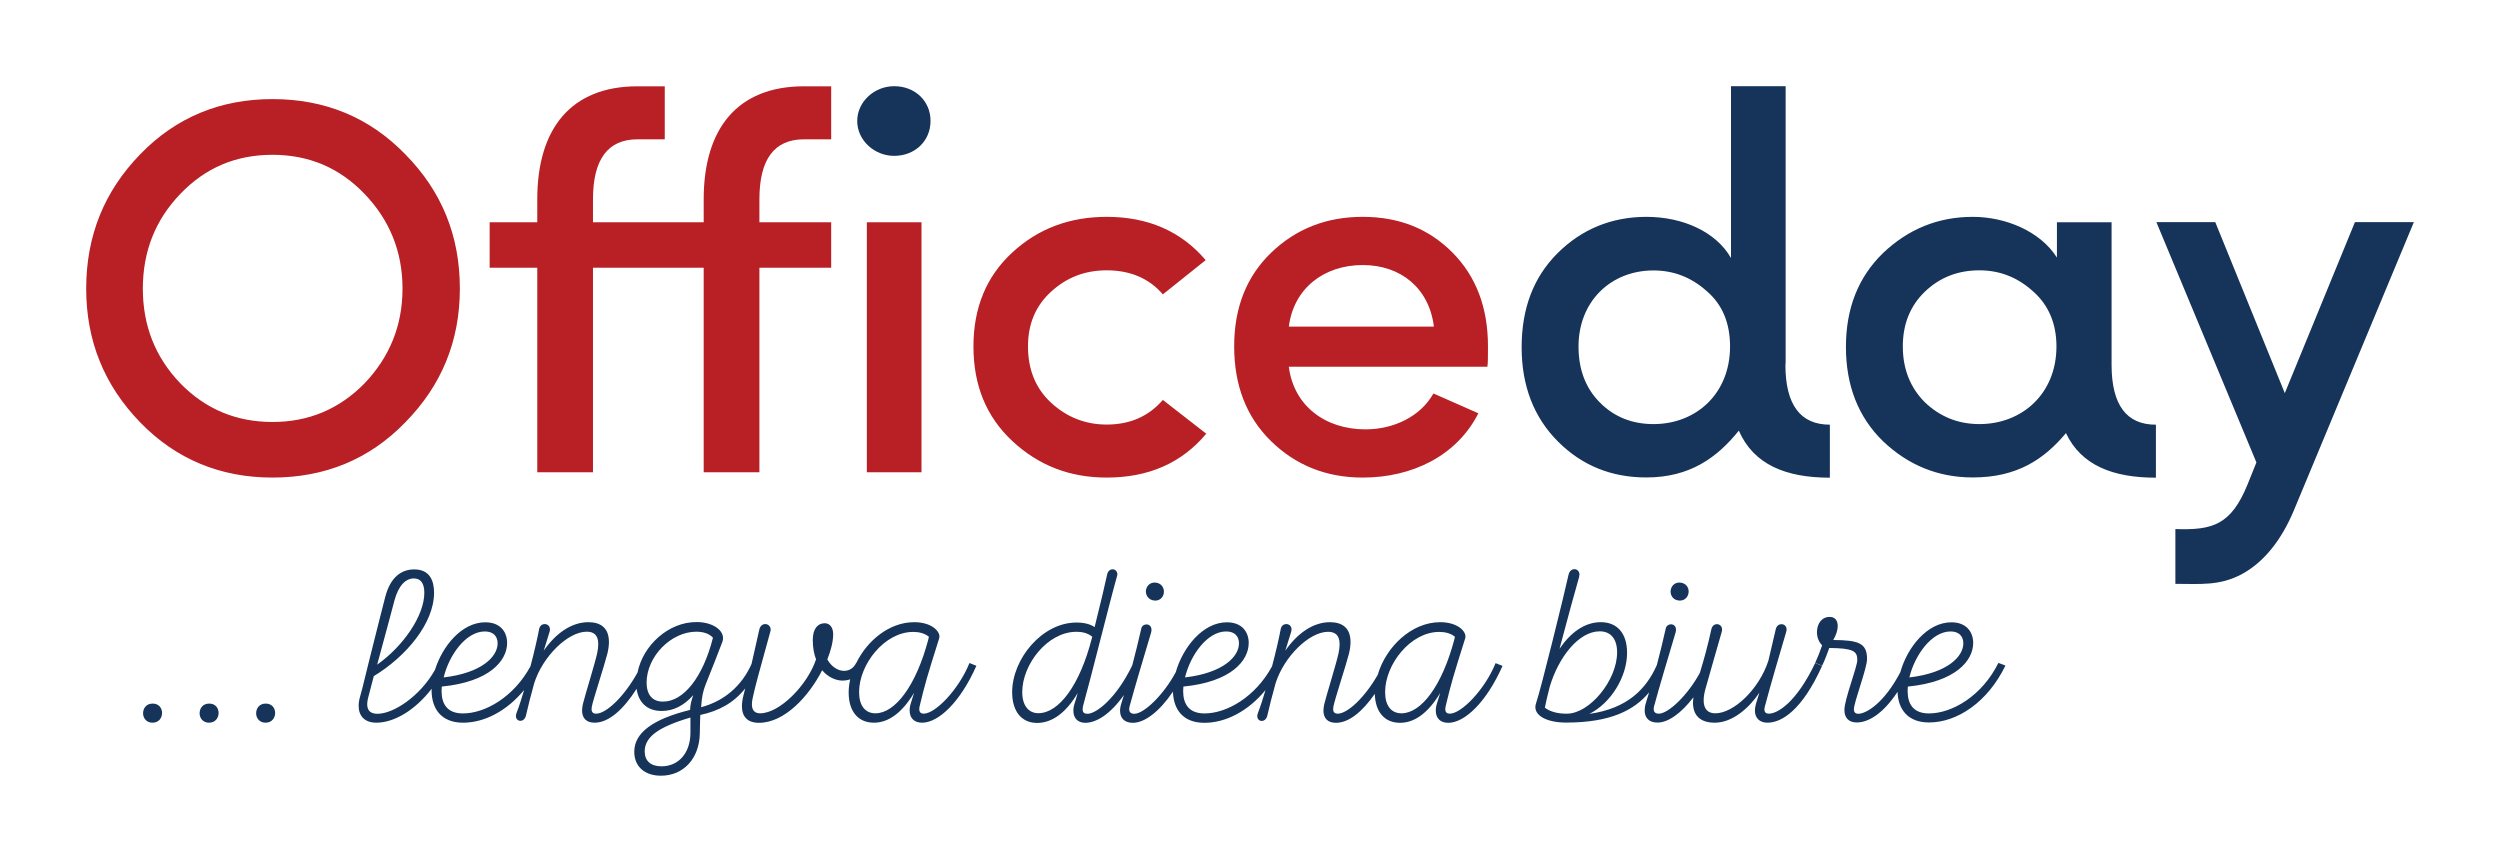
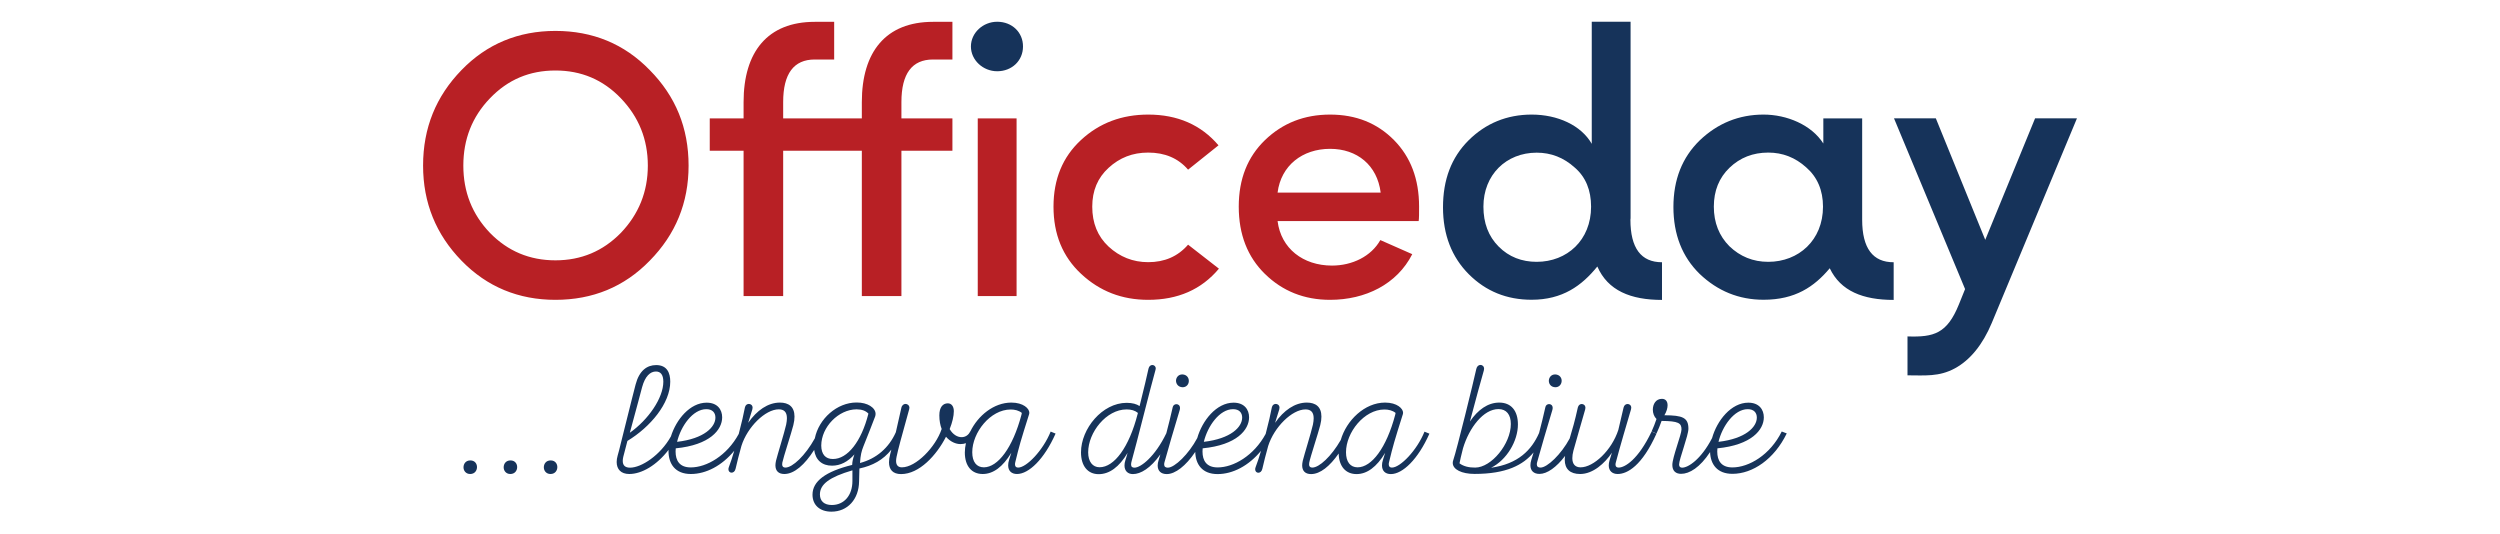
- <svg xmlns="http://www.w3.org/2000/svg" height="73.487" width="213.157" version="1.1" id="Layer_1" x="0px" y="0px" viewBox="43.421 -4.739 213.157 73.487" style="enable-background:new 0 0 300 64;" xml:space="preserve">
+ <svg xmlns="http://www.w3.org/2000/svg" version="1.1" id="Layer_1" x="0px" y="0px" viewBox="0 0 300 64" style="enable-background:new 0 0 300 64;" xml:space="preserve">
  <style type="text/css">
	.st0{fill:#16335A;}
	.st1{fill:#B82025;}
	.st2{fill-rule:evenodd;clip-rule:evenodd;fill:#16335A;}
</style>
  <g>
    <g>
      <path class="st0" d="M56.44,55.25c-0.57,0-0.82,0.43-0.82,0.83c0,0.41,0.29,0.8,0.8,0.8c0.56,0,0.82-0.43,0.82-0.83    C57.24,55.65,56.98,55.25,56.44,55.25z" />
      <path class="st0" d="M61.26,55.25c-0.57,0-0.82,0.43-0.82,0.83c0,0.41,0.29,0.8,0.8,0.8c0.56,0,0.82-0.43,0.82-0.83    C62.06,55.65,61.8,55.25,61.26,55.25z" />
      <path class="st0" d="M66.08,55.25c-0.57,0-0.82,0.43-0.82,0.83c0,0.41,0.29,0.8,0.8,0.8c0.56,0,0.82-0.43,0.82-0.83    C66.88,55.65,66.62,55.25,66.08,55.25z" />
      <path class="st0" d="M122.18,56.11c-0.23,0-0.38-0.11-0.38-0.39c0-0.08,0.01-0.17,0.04-0.28c0.46-1.91,0.63-2.5,1.66-5.76    c0.01-0.05,0.02-0.1,0.02-0.15c0-0.5-0.72-1.22-2.16-1.22c-2.1,0-4,1.56-4.93,3.48l-0.01-0.01c-0.2,0.44-0.59,0.68-1.03,0.68    c-0.49,0-1.04-0.3-1.43-0.97c0.32-0.8,0.5-1.56,0.5-2.15c0-0.57-0.28-0.94-0.72-0.94c-0.6,0-1.02,0.47-1.02,1.44    c0,0.65,0.11,1.19,0.28,1.64c-0.73,2.18-3.09,4.6-4.77,4.6c-0.43,0-0.7-0.23-0.7-0.77c0-0.14,0.02-0.31,0.06-0.5    c0.2-0.97,0.55-2.22,1.51-5.69c0.02-0.06,0.03-0.12,0.03-0.18c0-0.29-0.23-0.47-0.46-0.47c-0.21,0-0.44,0.14-0.51,0.48    c-0.3,1.32-0.5,2.21-0.66,2.92c-0.83,1.87-2.33,3.17-4.3,3.69c0.06-0.95,0.18-1.42,0.41-2c0.27-0.65,1.35-3.41,1.41-3.59    c0.03-0.1,0.05-0.2,0.05-0.3c0-0.75-0.98-1.38-2.27-1.37c-2.36-0.01-4.55,1.96-5.02,4.3c-1.15,2.08-2.68,3.51-3.53,3.51    c-0.25,0-0.39-0.12-0.39-0.38c0-0.06,0.01-0.13,0.02-0.22c0.12-0.61,1.09-3.57,1.32-4.49c0.1-0.39,0.14-0.73,0.14-1.03    c0-1.19-0.71-1.68-1.75-1.68c-1.43,0-2.77,0.93-3.81,2.43c0.19-0.61,0.36-1.17,0.5-1.61c0.02-0.07,0.03-0.14,0.03-0.21    c0-0.29-0.22-0.45-0.45-0.45c-0.2,0-0.41,0.13-0.47,0.42c-0.13,0.7-0.4,1.9-0.74,3.18c-1.42,2.62-3.86,4.02-5.76,4.02    c-1.33,0-1.82-0.8-1.82-1.91c0-0.12,0.01-0.25,0.02-0.38c4.09-0.4,5.57-2.22,5.57-3.72c0-0.92-0.56-1.76-1.86-1.76    c-2,0-3.65,2.01-4.29,4.05c-1.27,2.27-3.55,3.75-4.9,3.75c-0.58,0-0.88-0.26-0.88-0.81c0-0.14,0.02-0.3,0.06-0.48    c0.05-0.21,0.25-0.96,0.5-1.92c2.76-1.67,5.14-4.51,5.14-7.11c0-1.02-0.36-1.99-1.69-1.99c-1.09,0-2.03,0.65-2.47,2.34l-0.44,1.72    c-1.6,6.32-1.39,5.67-1.71,6.79c-0.08,0.28-0.12,0.54-0.12,0.78c0,0.87,0.52,1.44,1.51,1.44c1.5,0,3.3-1.05,4.72-2.9    c0,0.05-0.01,0.09-0.01,0.14c0,1.55,0.81,2.76,2.68,2.76c1.82,0,3.73-0.99,5.21-2.79c-0.21,0.72-0.43,1.4-0.64,1.94    c-0.04,0.1-0.06,0.2-0.06,0.28c0,0.26,0.18,0.41,0.38,0.41c0.2,0,0.41-0.15,0.48-0.47c0.17-0.76,0.42-1.73,0.7-2.74    c0.72-2.28,2.87-4.39,4.48-4.39c0.59,0,0.98,0.28,0.98,1.06c0,0.22-0.03,0.47-0.09,0.77c-0.21,0.95-1.05,3.63-1.22,4.34    c-0.04,0.2-0.07,0.38-0.07,0.54c0,0.68,0.38,1.05,1.07,1.05c1.19,0,2.45-1.11,3.58-2.89c0.16,1.2,0.94,1.9,2.15,1.89    c0.99,0,1.89-0.46,2.68-1.35c-0.18,0.52-0.25,0.83-0.27,1.26c-3.2,0.79-4.76,1.96-4.76,3.57c0,1.25,0.88,2.04,2.27,2.04    c1.94,0,3.29-1.48,3.32-3.63c0.01-0.61,0.02-1.12,0.04-1.55c1.59-0.34,2.85-1.03,3.83-2.26c-0.04,0.17-0.09,0.35-0.14,0.55    c-0.09,0.35-0.14,0.67-0.14,0.96c0,0.88,0.46,1.42,1.45,1.42c2.18,0,4.25-2.25,5.39-4.48c0.52,0.61,1.19,0.88,1.73,0.88    c0.25,0,0.47-0.04,0.66-0.11c-0.08,0.37-0.13,0.75-0.13,1.12c0,1.63,0.82,2.58,2.15,2.58c1.25,0,2.41-0.85,3.43-2.55    c-0.08,0.27-0.17,0.54-0.27,0.86c-0.08,0.24-0.11,0.46-0.11,0.65c0,0.66,0.4,1.04,1.06,1.04c1.41,0,3.26-1.76,4.63-4.85    l-0.59-0.24C125.17,54.05,123.18,56.11,122.18,56.11z M76.59,48.2L76.59,48.2l0.46-1.73c0.36-1.34,0.99-1.89,1.66-1.89    c0.54,0,0.89,0.36,0.89,1.22c0,1.97-1.81,4.57-4.02,6.13C75.92,50.66,76.31,49.23,76.59,48.2z M84.76,49.1    c0.74,0,1.09,0.43,1.09,1.01c0,1.13-1.34,2.53-4.6,2.91C81.7,51.14,83.13,49.1,84.76,49.1z M102.29,57.72    c0,1.72-0.99,2.88-2.47,2.88c-0.91,0-1.43-0.46-1.43-1.27c0-1.22,1.14-2.08,3.9-2.89V57.72z M99.95,55.08L99.95,55.08    c-0.89,0.01-1.39-0.57-1.4-1.61c0.01-2.23,2.07-4.34,4.24-4.35c0.64,0.01,1.07,0.16,1.41,0.5c0,0.01,0,0.02,0,0.05    C103.36,52.98,101.71,55.09,99.95,55.08z M118.07,56.08c-0.89,0-1.4-0.66-1.4-1.81c0-2.37,2.17-5.13,4.61-5.13    c0.49,0,0.97,0.11,1.34,0.41l-0.05,0.24C121.52,53.75,119.74,56.07,118.07,56.08z" />
      <path class="st0" d="M141.91,46.47c0.48,0,0.75-0.37,0.75-0.76c0-0.37-0.24-0.76-0.78-0.78c-0.48,0-0.75,0.37-0.76,0.76    C141.13,46.07,141.38,46.45,141.91,46.47z" />
      <path class="st0" d="M167.03,56.11c-0.23,0-0.38-0.11-0.38-0.39c0-0.08,0.01-0.17,0.04-0.28c0.46-1.91,0.63-2.5,1.66-5.76    c0.01-0.05,0.02-0.1,0.02-0.15c0-0.5-0.72-1.22-2.16-1.22c-2.46,0-4.64,2.14-5.32,4.49c-1.13,1.97-2.59,3.31-3.41,3.31    c-0.25,0-0.39-0.12-0.39-0.38c0-0.06,0.01-0.13,0.02-0.22c0.11-0.61,1.09-3.57,1.32-4.49c0.1-0.39,0.14-0.73,0.14-1.03    c0-1.19-0.71-1.68-1.75-1.68c-1.43,0-2.77,0.93-3.81,2.43c0.19-0.61,0.36-1.17,0.5-1.61c0.02-0.07,0.03-0.14,0.03-0.21    c0-0.29-0.22-0.45-0.45-0.45c-0.2,0-0.41,0.13-0.47,0.42c-0.13,0.7-0.4,1.9-0.74,3.18c-1.42,2.62-3.86,4.02-5.76,4.02    c-1.33,0-1.82-0.8-1.82-1.91c0-0.12,0.01-0.25,0.02-0.38c4.09-0.4,5.57-2.22,5.57-3.72c0-0.92-0.56-1.76-1.86-1.76    c-2.06,0-3.76,2.15-4.36,4.25c-1.02,1.92-2.71,3.55-3.53,3.55c-0.29,0-0.44-0.13-0.44-0.39c0-0.08,0.01-0.17,0.04-0.27    c0.44-1.62,1.17-4.07,1.82-6.24c0.03-0.1,0.04-0.18,0.04-0.26c0-0.31-0.21-0.46-0.43-0.46c-0.19,0-0.39,0.12-0.44,0.35    c-0.24,1.07-0.51,2.15-0.77,3.14c-1.35,2.8-3.06,4.13-3.82,4.13c-0.26,0-0.41-0.1-0.41-0.38c0-0.11,0.02-0.25,0.07-0.42    c0.52-1.82,2.34-9.12,2.86-10.93c0.02-0.06,0.03-0.12,0.03-0.17c0-0.26-0.2-0.42-0.41-0.42c-0.19,0-0.39,0.13-0.46,0.44    c-0.13,0.64-0.57,2.48-1.07,4.49c-0.35-0.24-0.85-0.39-1.55-0.39c-2.93,0-5.48,3.11-5.48,5.94c0,1.65,0.82,2.62,2.12,2.62    c1.28,0,2.46-0.85,3.47-2.55c-0.11,0.38-0.19,0.68-0.26,0.87c-0.08,0.23-0.11,0.45-0.11,0.64c0,0.63,0.38,1.03,1.01,1.03    c0.92,0,2.11-0.69,3.3-2.37c-0.07,0.25-0.14,0.47-0.21,0.68c-0.08,0.24-0.12,0.47-0.12,0.66c0,0.64,0.39,1.03,1.09,1.03    c1.02,0,2.29-0.98,3.42-2.66c0.04,1.5,0.84,2.66,2.68,2.66c1.82,0,3.73-0.99,5.21-2.79c-0.21,0.72-0.43,1.4-0.64,1.94    c-0.04,0.1-0.06,0.2-0.06,0.28c0,0.26,0.18,0.41,0.38,0.41c0.2,0,0.41-0.15,0.48-0.47c0.17-0.76,0.42-1.73,0.7-2.74    c0.72-2.28,2.87-4.39,4.48-4.39c0.59,0,0.98,0.28,0.98,1.06c0,0.22-0.03,0.47-0.09,0.77c-0.21,0.95-1.05,3.63-1.22,4.34    c-0.04,0.2-0.07,0.38-0.07,0.54c0,0.68,0.38,1.05,1.07,1.05c1.09,0,2.25-0.94,3.31-2.47c0.04,1.56,0.85,2.47,2.15,2.47    c1.25,0,2.41-0.85,3.43-2.55c-0.08,0.27-0.17,0.54-0.27,0.86c-0.08,0.24-0.11,0.46-0.11,0.65c0,0.66,0.4,1.04,1.06,1.04    c1.41,0,3.26-1.76,4.63-4.85l-0.59-0.24C170.03,54.05,168.03,56.11,167.03,56.11z M131.95,56.07L131.95,56.07    c-0.83,0-1.37-0.66-1.37-1.79c0-2.39,2.17-5.15,4.61-5.15c0.57,0,1,0.13,1.36,0.42l-0.04,0.15    C135.49,53.67,133.71,56.07,131.95,56.07z M147.97,49.1c0.74,0,1.09,0.43,1.09,1.01c0,1.13-1.34,2.53-4.6,2.91    C144.91,51.14,146.34,49.1,147.97,49.1z M162.92,56.08c-0.89,0-1.4-0.66-1.4-1.81c0-2.37,2.17-5.13,4.61-5.13    c0.49,0,0.97,0.11,1.34,0.41l-0.05,0.24C166.37,53.75,164.6,56.07,162.92,56.08z" />
      <path class="st0" d="M186.64,46.47c0.48,0,0.75-0.37,0.76-0.76c0.01-0.37-0.24-0.76-0.78-0.78c-0.48,0-0.75,0.37-0.76,0.76    C185.86,46.07,186.1,46.45,186.64,46.47z" />
      <path class="st0" d="M194.24,56.11c-0.24,0-0.38-0.11-0.38-0.36c0-0.07,0.01-0.16,0.04-0.26c0.52-1.97,1.31-4.63,1.82-6.36    c0.02-0.07,0.03-0.14,0.03-0.2c0-0.29-0.21-0.45-0.44-0.45c-0.2,0-0.41,0.13-0.48,0.42c-0.14,0.57-0.38,1.61-0.63,2.69    c-0.8,2.46-2.97,4.49-4.53,4.49c-0.65,0-0.99-0.39-0.99-1.1c0-0.26,0.04-0.56,0.13-0.9c0.18-0.68,1.26-4.41,1.41-4.94    c0.02-0.07,0.03-0.14,0.03-0.2c0-0.29-0.21-0.46-0.44-0.46c-0.2,0-0.4,0.13-0.47,0.42c-0.35,1.59-0.65,2.63-0.98,3.72    c-1.02,1.9-2.69,3.49-3.5,3.49c-0.29,0-0.44-0.13-0.44-0.39c0-0.08,0.01-0.17,0.04-0.27c0.44-1.62,1.17-4.07,1.82-6.24    c0.03-0.1,0.04-0.18,0.04-0.26c0-0.31-0.21-0.46-0.43-0.46c-0.19,0-0.39,0.12-0.44,0.35c-0.24,1.06-0.5,2.14-0.76,3.12    c-0.9,2.04-2.5,3.71-5.76,4.17c1.87-0.93,3.22-3.2,3.22-5.2c0-1.65-0.82-2.62-2.24-2.62c-1.37,0-2.57,0.87-3.52,2.27    c0.67-2.52,1.4-5.21,1.67-6.12c0.02-0.08,0.03-0.15,0.03-0.21c0-0.29-0.21-0.46-0.43-0.46c-0.21,0-0.43,0.15-0.5,0.47    c-0.31,1.44-2.36,9.79-2.77,10.96c-0.04,0.11-0.06,0.22-0.06,0.33c0,0.79,1.08,1.32,2.62,1.32c0,0,0,0,0,0h0    c3.81,0,5.83-1.07,7.08-2.58c-0.1,0.33-0.19,0.63-0.27,0.89c-0.08,0.24-0.11,0.47-0.11,0.66c0,0.64,0.39,1.03,1.09,1.03    c0.91,0,2.03-0.79,3.07-2.16c-0.02,0.16-0.04,0.32-0.04,0.46c0,1.11,0.64,1.71,1.85,1.71c1.53,0,2.95-1.27,3.81-2.56    c-0.11,0.35-0.21,0.67-0.29,0.95c-0.06,0.21-0.09,0.4-0.09,0.58c0,0.65,0.42,1.03,1.07,1.03c1.17,0,2.93-1,4.66-4.85l-0.59-0.24    C196.57,55.19,194.96,56.11,194.24,56.11z M175.14,55.6c0.05-0.31,0.21-0.96,0.42-1.8c0.74-2.48,2.45-4.71,4.26-4.71    c0.95,0,1.48,0.66,1.48,1.79c0,2.39-2.34,5.23-4.28,5.23C176.26,56.12,175.6,55.95,175.14,55.6z" />
      <path class="st0" d="M213.81,51.78c-1.39,2.82-3.95,4.31-5.92,4.31c-1.33,0-1.82-0.8-1.82-1.91c0-0.12,0.01-0.25,0.02-0.38    c4.09-0.4,5.57-2.22,5.57-3.72c0-0.92-0.56-1.76-1.86-1.76c-2.06,0-3.76,2.14-4.35,4.25c-1.34,2.58-2.88,3.55-3.59,3.55    c-0.22,0-0.37-0.11-0.37-0.38c0-0.62,1.12-3.48,1.12-4.29c0-1.34-0.7-1.61-2.88-1.62c0.26-0.44,0.38-0.86,0.38-1.2    c0-0.46-0.23-0.77-0.68-0.77c-0.73,0-1.09,0.64-1.09,1.3c0,0.42,0.15,0.84,0.44,1.12c-0.17,0.5-0.36,1-0.59,1.5l0.59,0.24    c0.24-0.5,0.43-1.01,0.61-1.51c2.03,0.02,2.39,0.26,2.39,1.02c0,0.6-1.1,3.36-1.1,4.26c0,0.74,0.43,1.07,1.05,1.07    c1.01,0,2.26-0.76,3.48-2.61c0.05,1.47,0.86,2.61,2.68,2.61c2.42,0,5.01-1.74,6.52-4.85L213.81,51.78z M209.73,49.1    c0.74,0,1.09,0.43,1.09,1.01c0,1.13-1.34,2.53-4.6,2.91C206.67,51.14,208.11,49.1,209.73,49.1z" />
    </g>
    <g>
      <path class="st1" d="M103.42,14.21v-1.96c0-6.03,2.88-9.63,8.54-9.63h2.33v4.52h-2.33c-2.51,0-3.79,1.69-3.79,5.11v1.96h6.12v3.88    h-6.12v17.44h-4.75V18.09c-3.7,0-5.74,0-9.44,0v17.44h-4.75V18.09h-4.06v-3.88h4.06v-1.96c0-6.03,2.88-9.63,8.54-9.63h2.33v4.52    h-2.33c-2.51,0-3.79,1.69-3.79,5.11v1.96C97.67,14.21,99.72,14.21,103.42,14.21 M58.8,11.79c2.15-2.24,4.75-3.33,7.85-3.33    c3.1,0,5.71,1.1,7.85,3.33c2.15,2.24,3.24,4.93,3.24,8.08c0,3.15-1.1,5.84-3.24,8.08c-2.15,2.19-4.75,3.29-7.85,3.29    c-3.1,0-5.71-1.1-7.85-3.29c-2.15-2.24-3.2-4.93-3.2-8.08C55.6,16.72,56.65,14.02,58.8,11.79z M50.77,19.87    c0,4.47,1.55,8.26,4.61,11.41c3.06,3.15,6.85,4.7,11.27,4.7c4.47,0,8.26-1.55,11.32-4.7c3.1-3.15,4.66-6.94,4.66-11.41    c0-4.52-1.55-8.31-4.66-11.46c-3.06-3.15-6.85-4.7-11.32-4.7c-4.43,0-8.22,1.55-11.27,4.7C52.32,11.56,50.77,15.35,50.77,19.87z     M121.99,35.52V14.21h-4.66v21.32H121.99z M137.79,13.75c-3.15,0-5.85,0.99-8.08,3.06c-2.2,2.04-3.29,4.7-3.29,7.99    c0,3.29,1.08,5.99,3.33,8.08c2.23,2.07,4.88,3.1,8.03,3.1c3.56,0,6.39-1.23,8.49-3.74l-3.7-2.88c-1.23,1.42-2.83,2.1-4.79,2.1    c-1.83,0-3.42-0.64-4.75-1.87c-1.32-1.23-1.96-2.83-1.96-4.79c0-1.92,0.65-3.46,1.96-4.66c1.33-1.22,2.88-1.83,4.75-1.83    c2.01,0,3.61,0.68,4.79,2.05l3.65-2.92C144.13,14.98,141.3,13.75,137.79,13.75z M170.29,24.8c0-3.33-1.02-5.97-3.01-7.99    c-2.02-2.04-4.56-3.06-7.67-3.06c-3.1,0-5.69,1.02-7.81,3.06c-2.09,2.02-3.15,4.66-3.15,7.99c0,3.33,1.05,6.03,3.15,8.08    c2.1,2.05,4.7,3.1,7.81,3.1c4.24,0,8.03-1.87,9.86-5.48l-3.83-1.69c-1.1,1.96-3.38,3.06-5.8,3.06c-3.47,0-6.12-2.05-6.53-5.34    h16.93C170.29,26.21,170.29,25.66,170.29,24.8z M153.31,23.11c0.41-3.24,2.97-5.25,6.3-5.25c3.24,0,5.66,1.96,6.07,5.25H153.31z" />
    </g>
    <g>
      <path class="st2" d="M235.06,36.55L235.06,36.55 M249.23,14.21l-10.22,24.55c-1.09,2.61-2.6,4.45-4.42,5.44    c-1.91,1.04-3.64,0.84-5.69,0.84v-4.67c3.18,0.11,4.75-0.35,6.16-3.82l0.75-1.86l-8.53-20.49h5.02l5.93,14.58l5.98-14.58H249.23z     M190.93,24.8c0,4.02-2.88,6.62-6.53,6.62c-1.78,0-3.33-0.59-4.56-1.83c-1.23-1.23-1.83-2.83-1.83-4.79    c0-3.83,2.74-6.48,6.39-6.48c1.73,0,3.24,0.59,4.56,1.78C190.29,21.24,190.93,22.83,190.93,24.8z M195.67,26.07V2.61h-4.66v14.65    c-1.28-2.24-4.11-3.51-7.21-3.51c-2.97,0-5.52,1.05-7.58,3.1c-2.05,2.05-3.06,4.7-3.06,8.03c0,3.29,1.05,5.98,3.1,8.03    c2.05,2.05,4.56,3.06,7.53,3.06c3.71,0,6.02-1.68,7.89-3.99c1.26,2.89,4,4.01,7.76,4.01v-4.52c-2.51,0-3.79-1.69-3.79-5.11    C195.67,26.27,195.67,26.17,195.67,26.07L195.67,26.07z M218.76,24.8c0,4.02-2.92,6.62-6.57,6.62c-1.83,0-3.38-0.64-4.66-1.87    c-1.23-1.23-1.87-2.83-1.87-4.75c0-1.92,0.64-3.47,1.87-4.66c1.28-1.23,2.83-1.83,4.66-1.83c1.73,0,3.24,0.59,4.56,1.78    C218.07,21.24,218.76,22.83,218.76,24.8z M223.46,26.37v-0.02v-0.02v-0.02v-12.1h-4.66v3.01c-1.42-2.24-4.38-3.47-7.17-3.47    c-2.97,0-5.52,1.05-7.67,3.1c-2.1,2.05-3.15,4.7-3.15,7.99c0,3.29,1.05,5.98,3.15,8.03c2.15,2.05,4.7,3.1,7.67,3.1    c3.79,0,6.08-1.56,7.94-3.78c1.3,2.74,3.99,3.8,7.67,3.8v-4.52C224.74,31.48,223.46,29.79,223.46,26.37z M119.66,2.61    c-1.69,0-3.15,1.32-3.15,2.97c0,1.64,1.46,2.97,3.15,2.97c1.78,0,3.1-1.28,3.1-2.97C122.77,3.89,121.45,2.61,119.66,2.61z" />
    </g>
  </g>
</svg>
